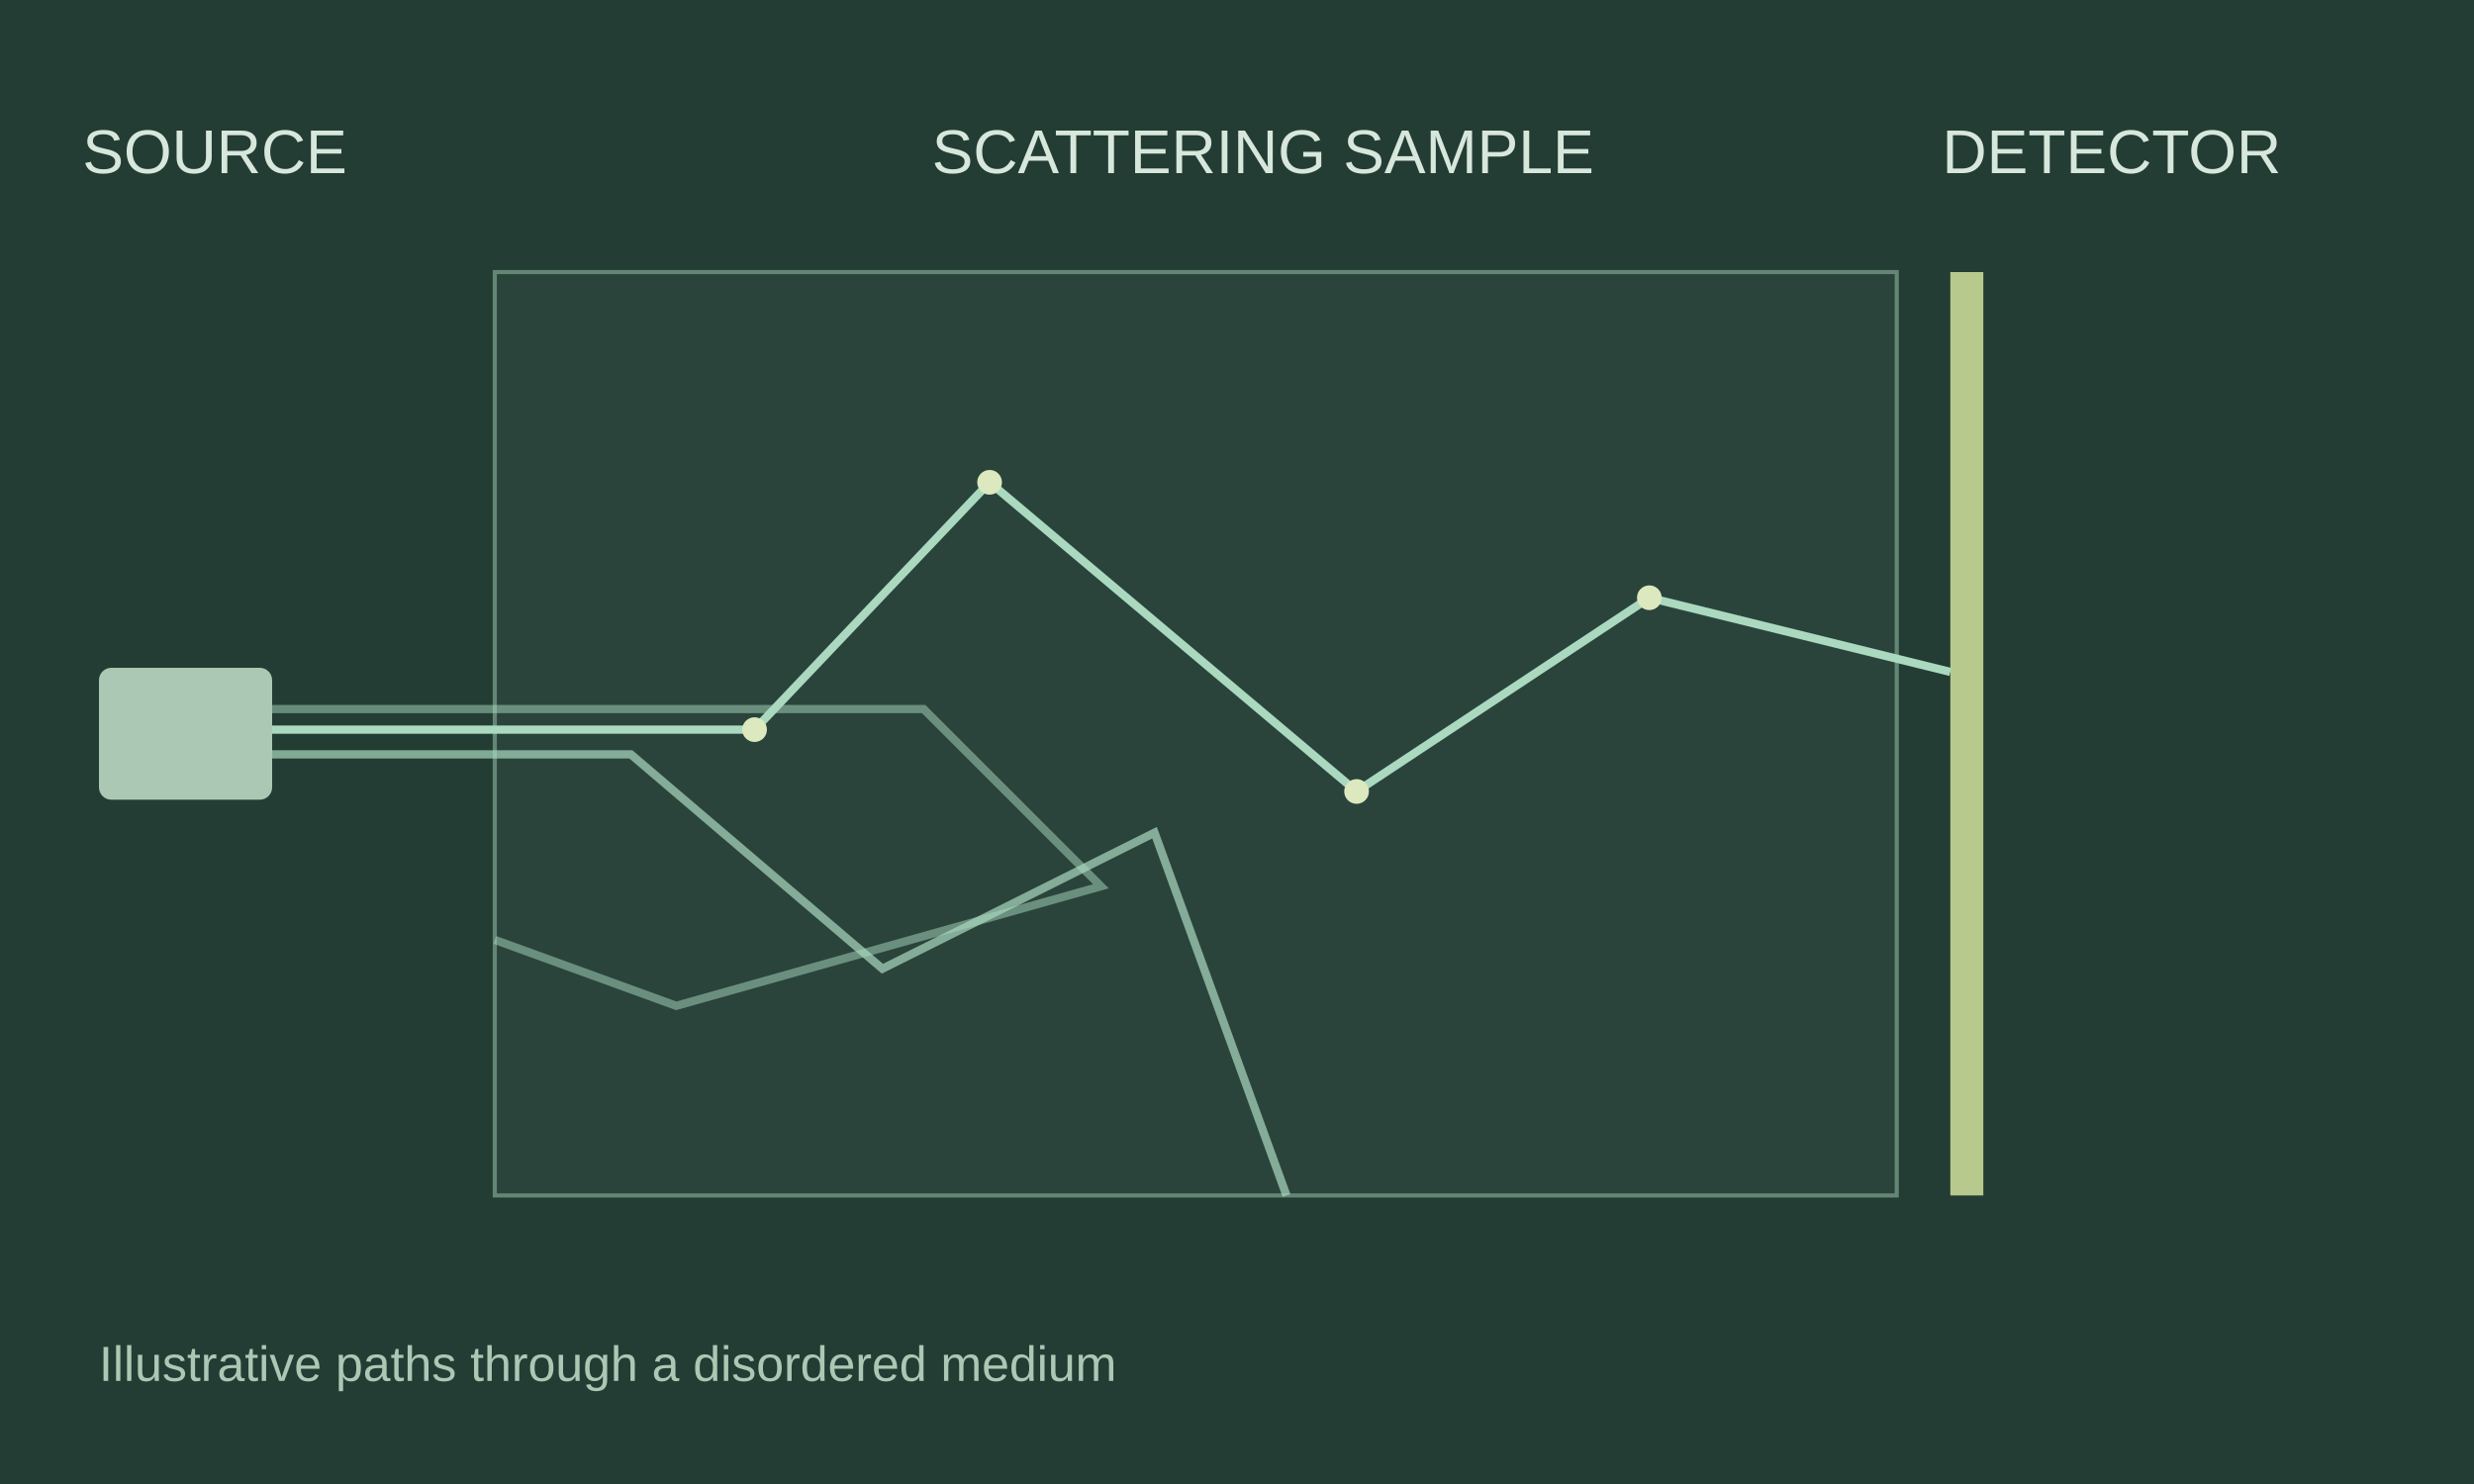
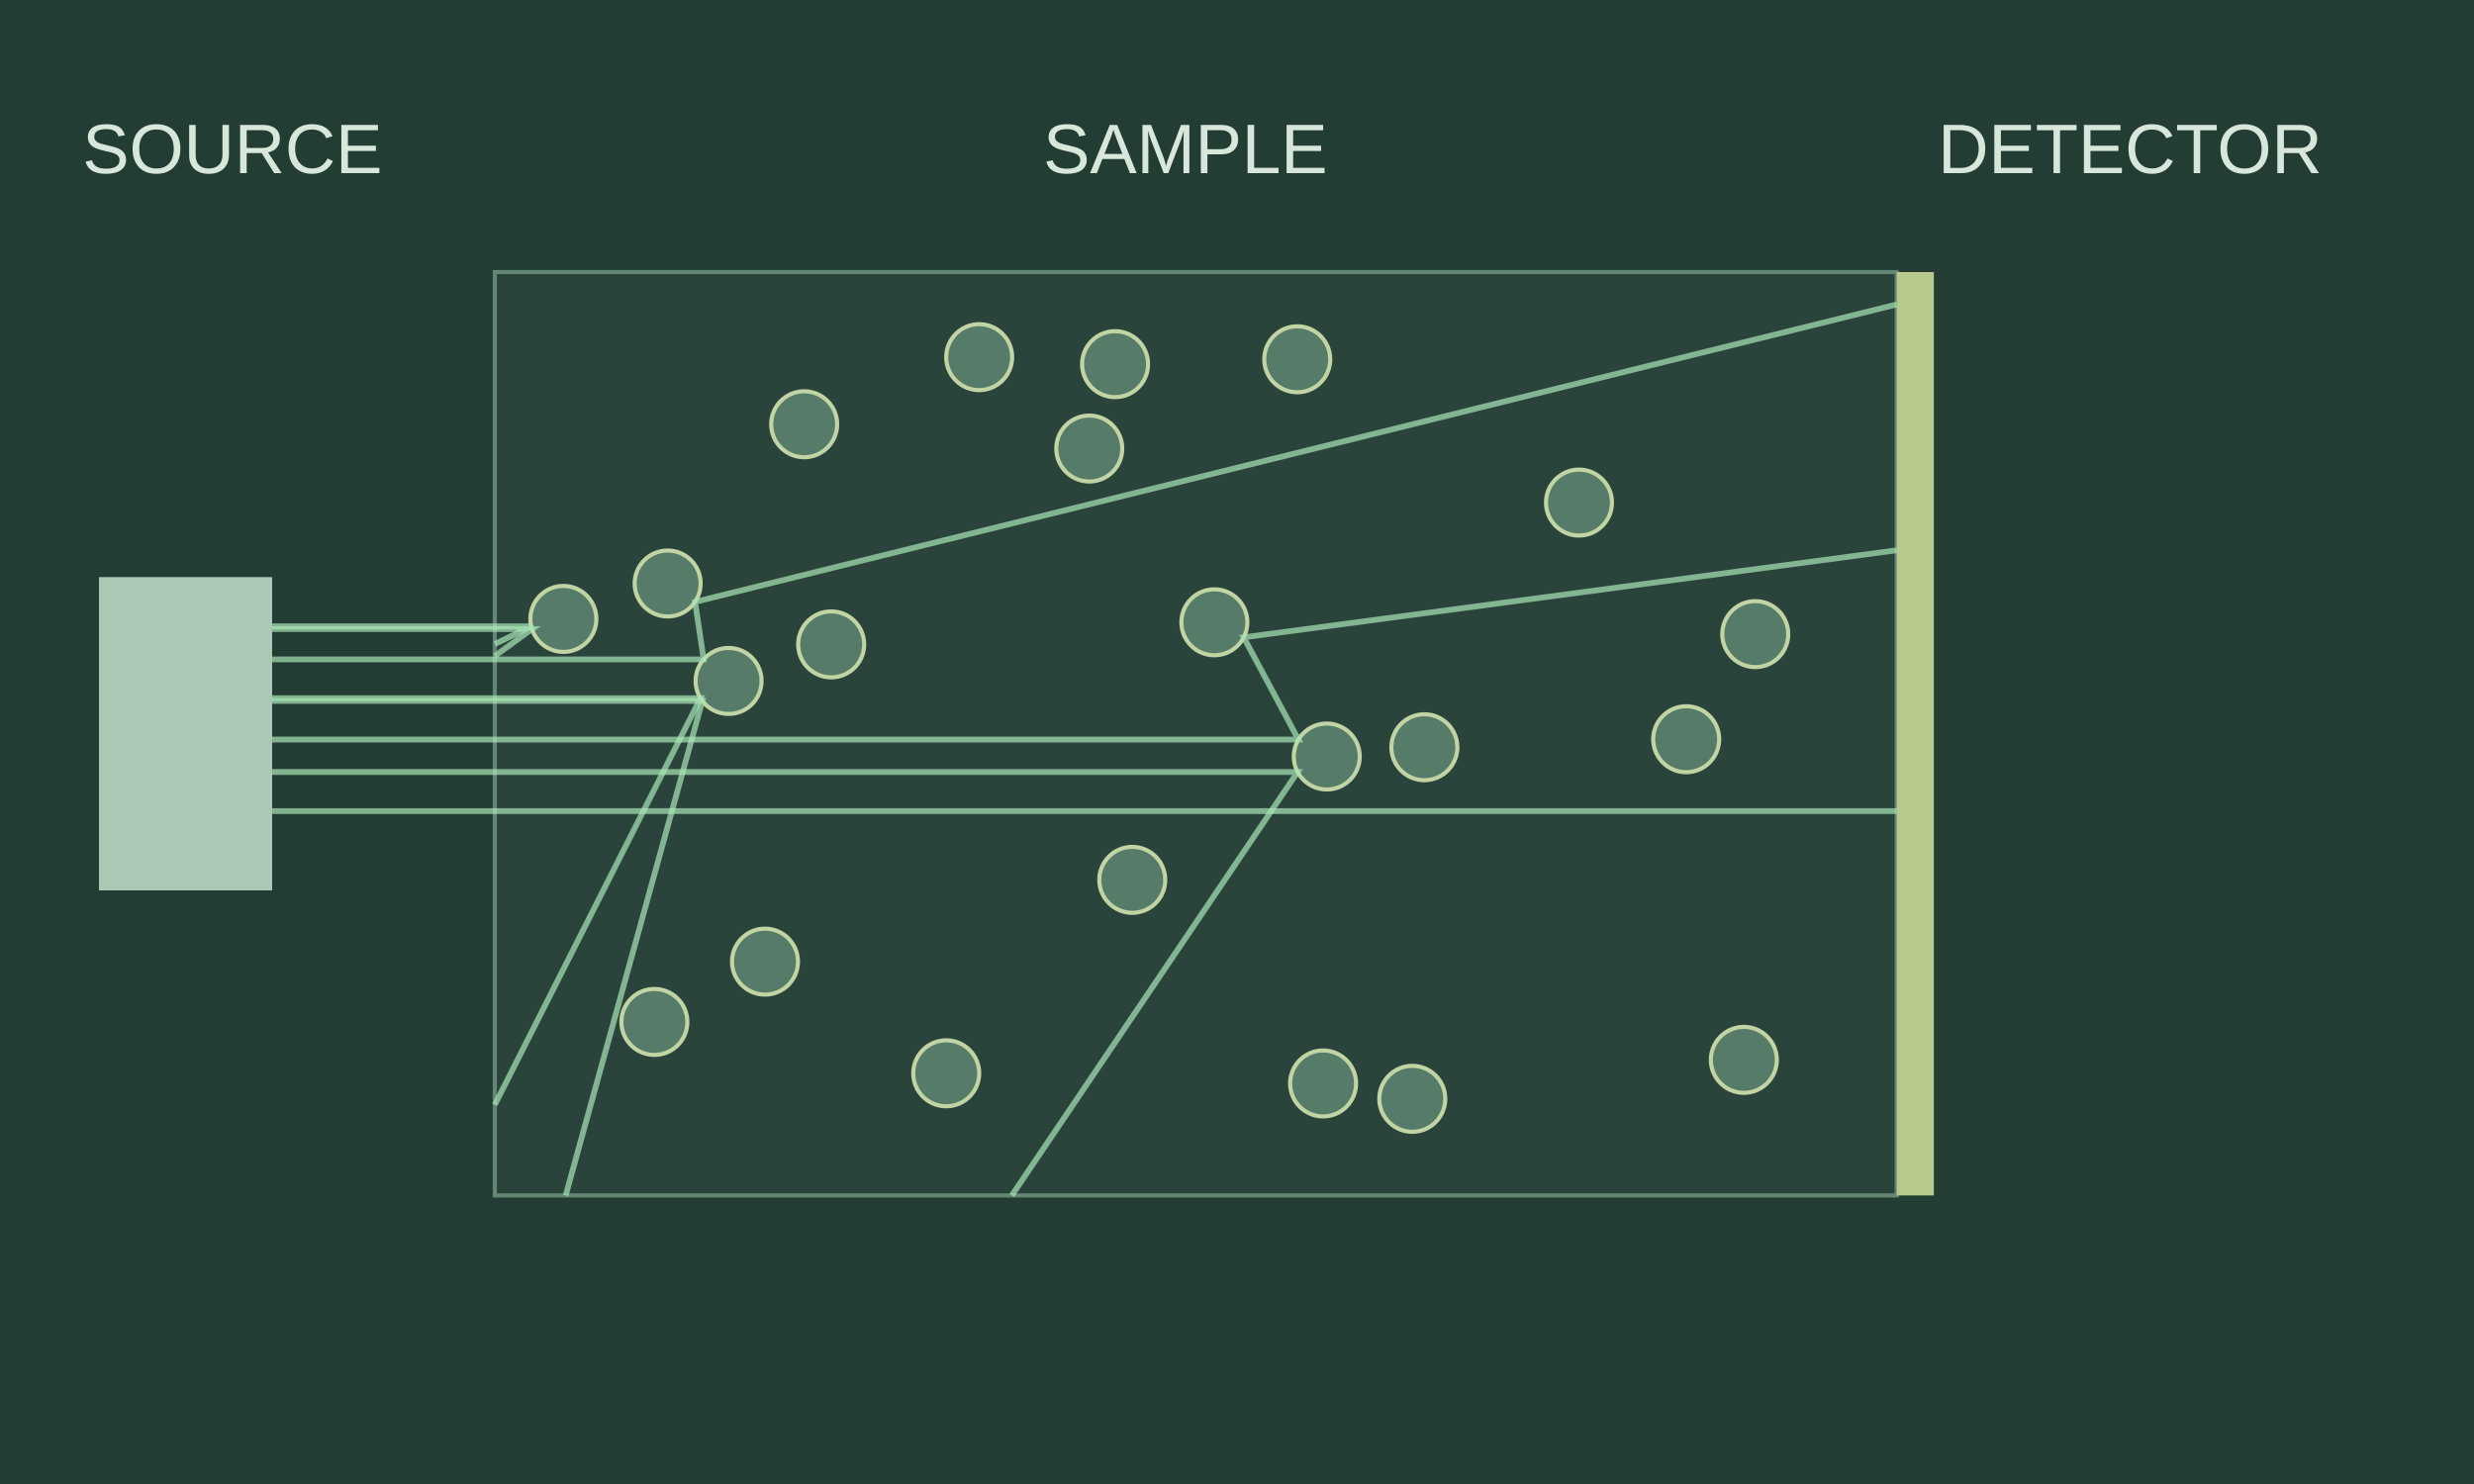
<svg xmlns="http://www.w3.org/2000/svg" viewBox="0 0 600 360">
  <rect width="600" height="360" fill="#233d34" />
-   <g font-family="Arial,sans-serif" font-size="15" fill="#d7e7dc">
+   <g font-family="Arial,sans-serif" font-size="17" fill="#d7e7dc">
    <text x="20" y="42">SOURCE</text>
-     <text x="226" y="42">SCATTERING SAMPLE</text>
-     <text x="471" y="42">DETECTOR</text>
+     <text x="253" y="42">SAMPLE</text>
+     <text x="470" y="42">DETECTOR</text>
  </g>
  <rect x="120" y="66" width="340" height="224" fill="#b8d8cb" fill-opacity=".05" stroke="#638774" />
-   <rect x="24" y="162" width="42" height="32" rx="3" fill="#abc8b5" />
-   <rect x="473" y="66" width="8" height="224" fill="#b7c98d" />
-   <g stroke="#aad9bf" fill="none" stroke-width="2">
-     <path d="M66 177H183L240 117 329 192 400 145 473 163" />
-     <path d="M66 183H153L214 235 280 202 312 290" opacity=".7" />
-     <path d="M66 172H224L267 215 164 244 120 228" opacity=".5" />
+   <rect x="24" y="140" width="42" height="76" fill="#abc8b5" />
+   <rect x="460" y="66" width="9" height="224" fill="#b7c98d" />
+   <g fill="#577b69" stroke="#c1d4a3">
+     <circle cx="274.60" cy="213.44" r="8" />
+     <circle cx="422.92" cy="257.11" r="8" />
+     <circle cx="161.92" cy="141.55" r="8" />
+     <circle cx="408.94" cy="179.33" r="8" />
+     <circle cx="158.70" cy="247.91" r="8" />
+     <circle cx="314.61" cy="87.16" r="8" />
+     <circle cx="425.69" cy="153.83" r="8" />
+     <circle cx="195.03" cy="102.92" r="8" />
+     <circle cx="201.58" cy="156.32" r="8" />
+     <circle cx="229.48" cy="260.37" r="8" />
+     <circle cx="294.51" cy="150.96" r="8" />
+     <circle cx="270.43" cy="88.34" r="8" />
+     <circle cx="342.51" cy="266.56" r="8" />
+     <circle cx="382.94" cy="121.92" r="8" />
+     <circle cx="264.17" cy="108.81" r="8" />
+     <circle cx="136.63" cy="150.14" r="8" />
+     <circle cx="320.88" cy="262.83" r="8" />
+     <circle cx="176.70" cy="165.19" r="8" />
+     <circle cx="185.53" cy="233.28" r="8" />
+     <circle cx="321.77" cy="183.52" r="8" />
+     <circle cx="345.44" cy="181.27" r="8" />
+     <circle cx="237.47" cy="86.64" r="8" />
  </g>
-   <g fill="#dce8bd">
-     <circle cx="183" cy="177" r="3" />
-     <circle cx="240" cy="117" r="3" />
-     <circle cx="329" cy="192" r="3" />
-     <circle cx="400" cy="145" r="3" />
+   <g fill="none" stroke="#aae6b7" stroke-opacity=".7" stroke-width="1.4">
+     <path d="M66.00 151.94 L120.00 151.94 L128.83 151.94 L120.00 156.24" />
+     <path d="M66.00 196.76 L120.00 196.76 L460.00 196.76" />
+     <path d="M66.00 170.03 L120.00 170.03 L170.34 170.03 L137.19 290.00" />
+     <path d="M66.00 169.38 L120.00 169.38 L169.89 169.38 L120.00 268.00" />
+     <path d="M66.00 159.96 L120.00 159.96 L170.65 159.96 L168.57 146.01 L460.00 73.85" />
+     <path d="M66.00 179.41 L120.00 179.41 L314.90 179.41 L301.63 154.61 L460.00 133.49" />
+     <path d="M66.00 187.28 L120.00 187.28 L314.70 187.28 L245.39 290.00" />
+     <path d="M66.00 152.60 L120.00 152.60 L129.02 152.60 L120.00 159.14" />
  </g>
-   <text x="24" y="335" fill="#abc8b5" font-family="Arial,sans-serif" font-size="12">Illustrative paths through a disordered medium</text>
</svg>
